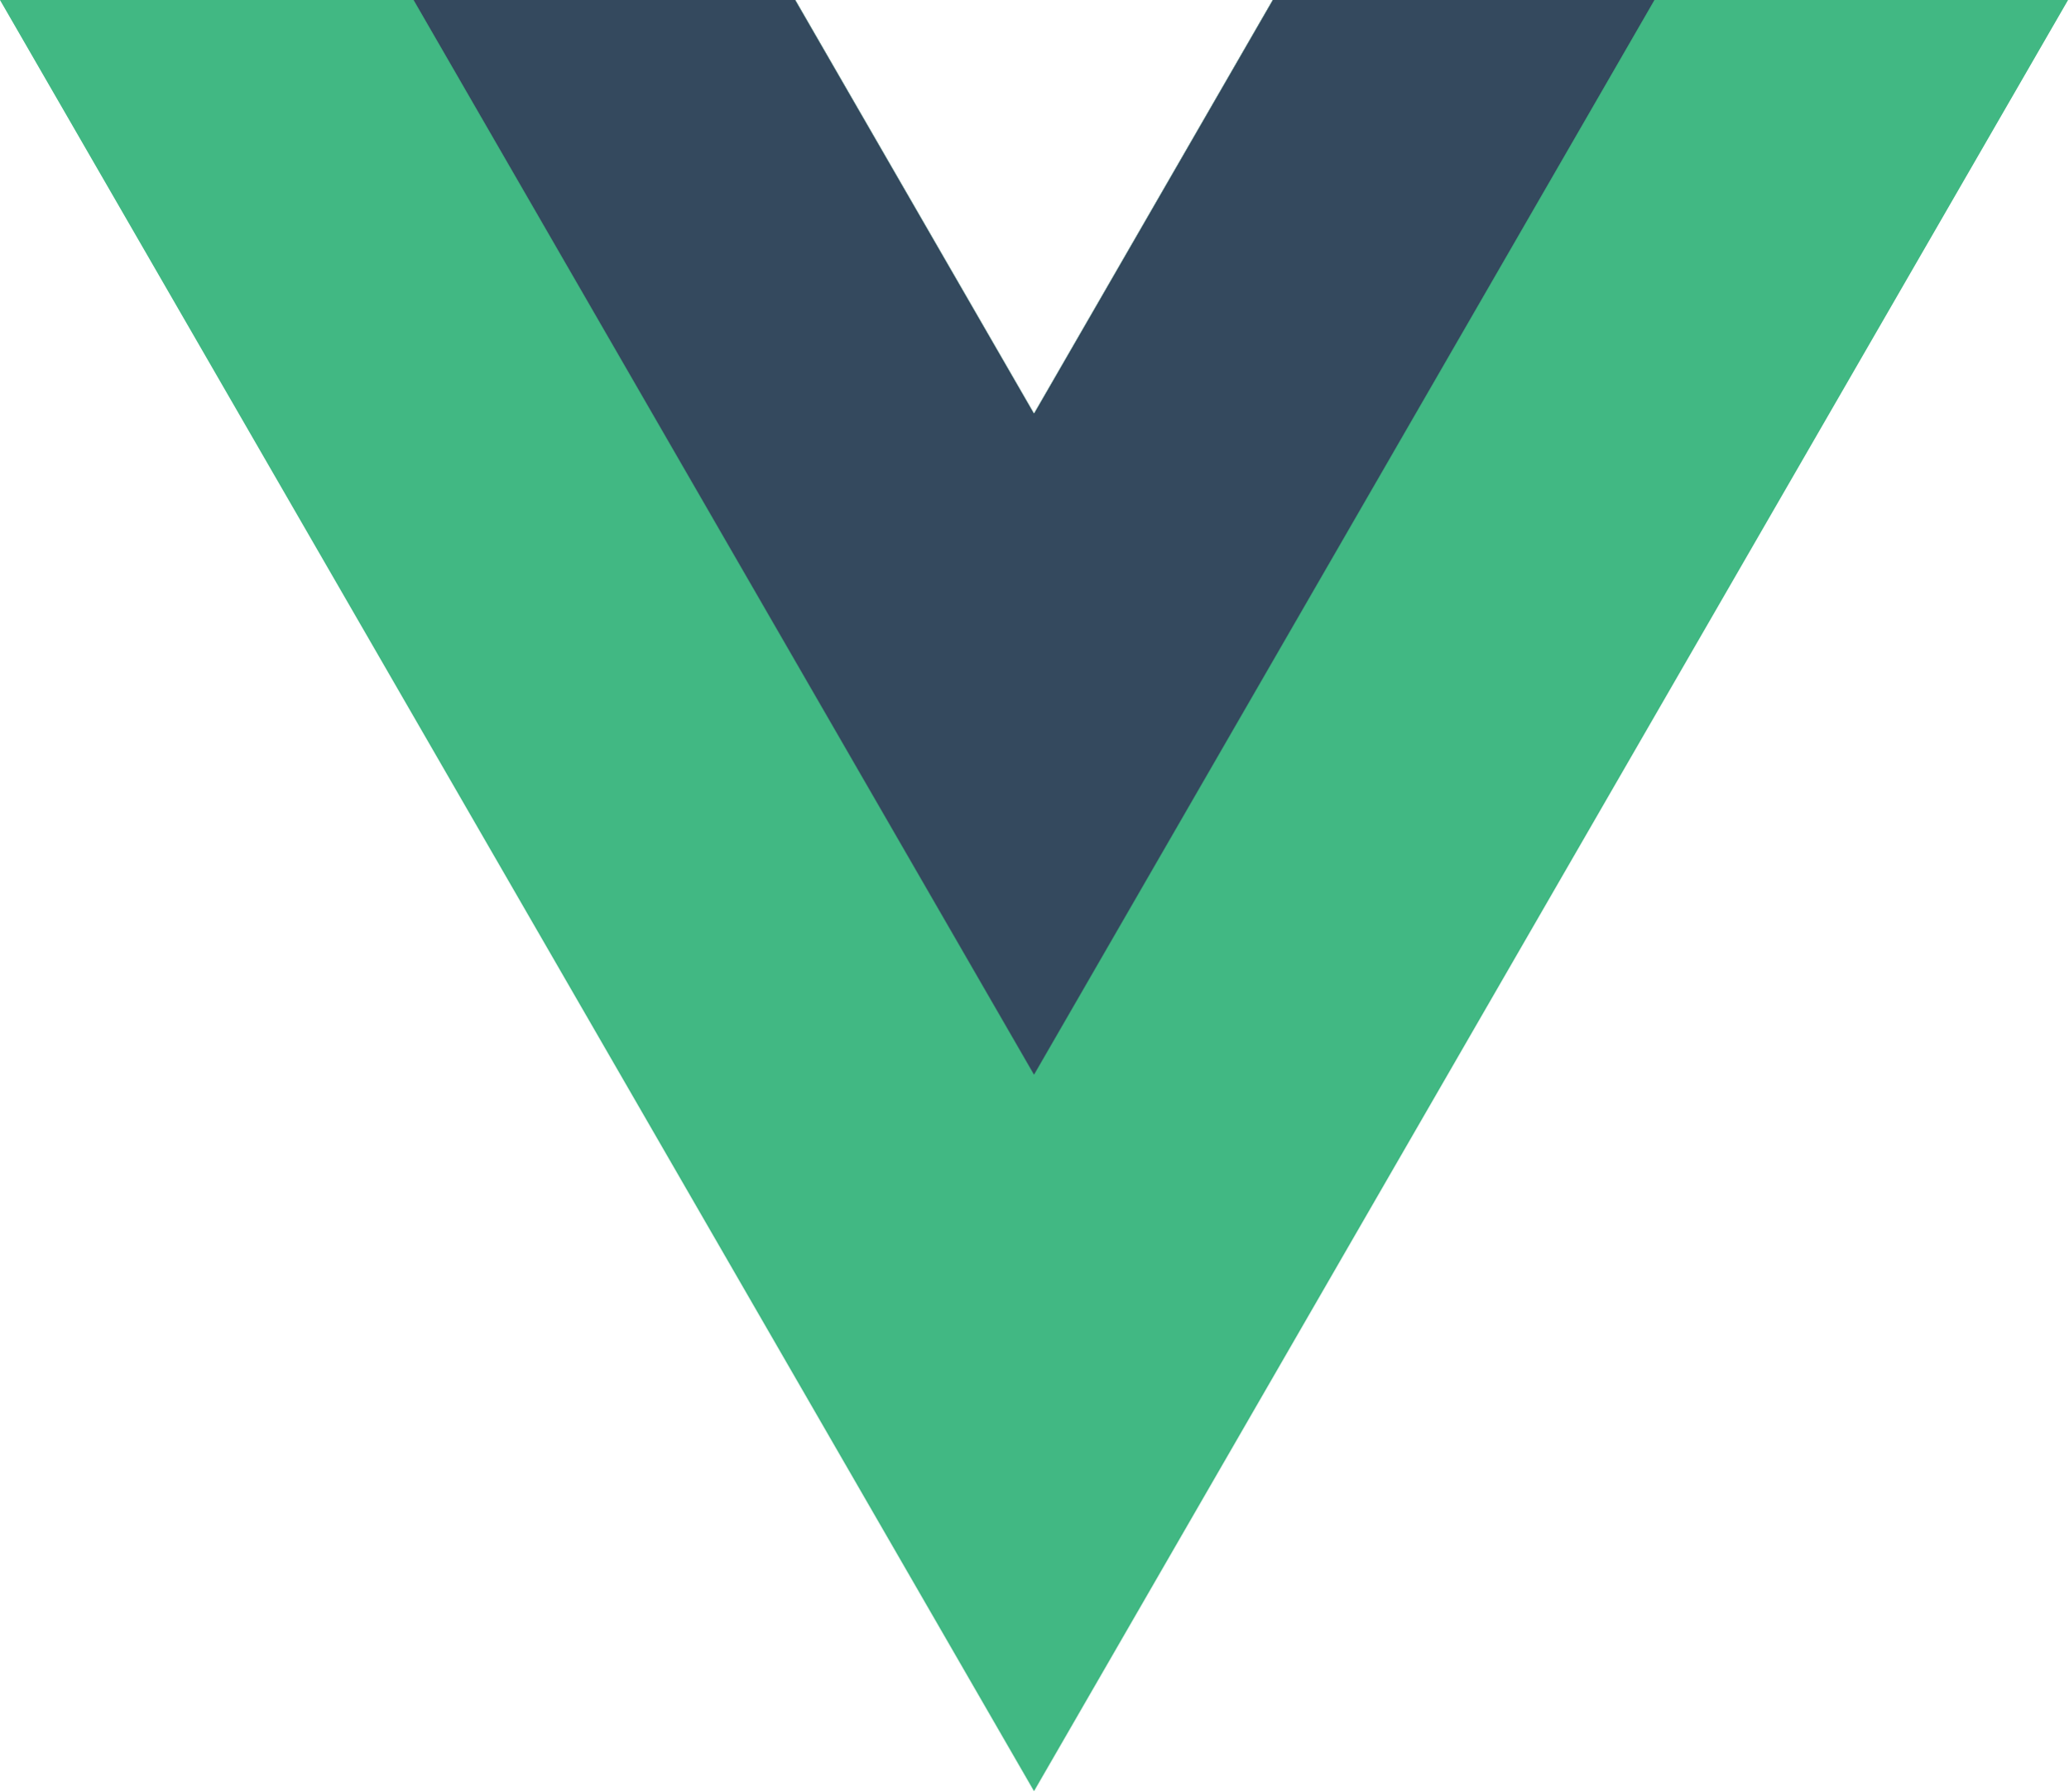
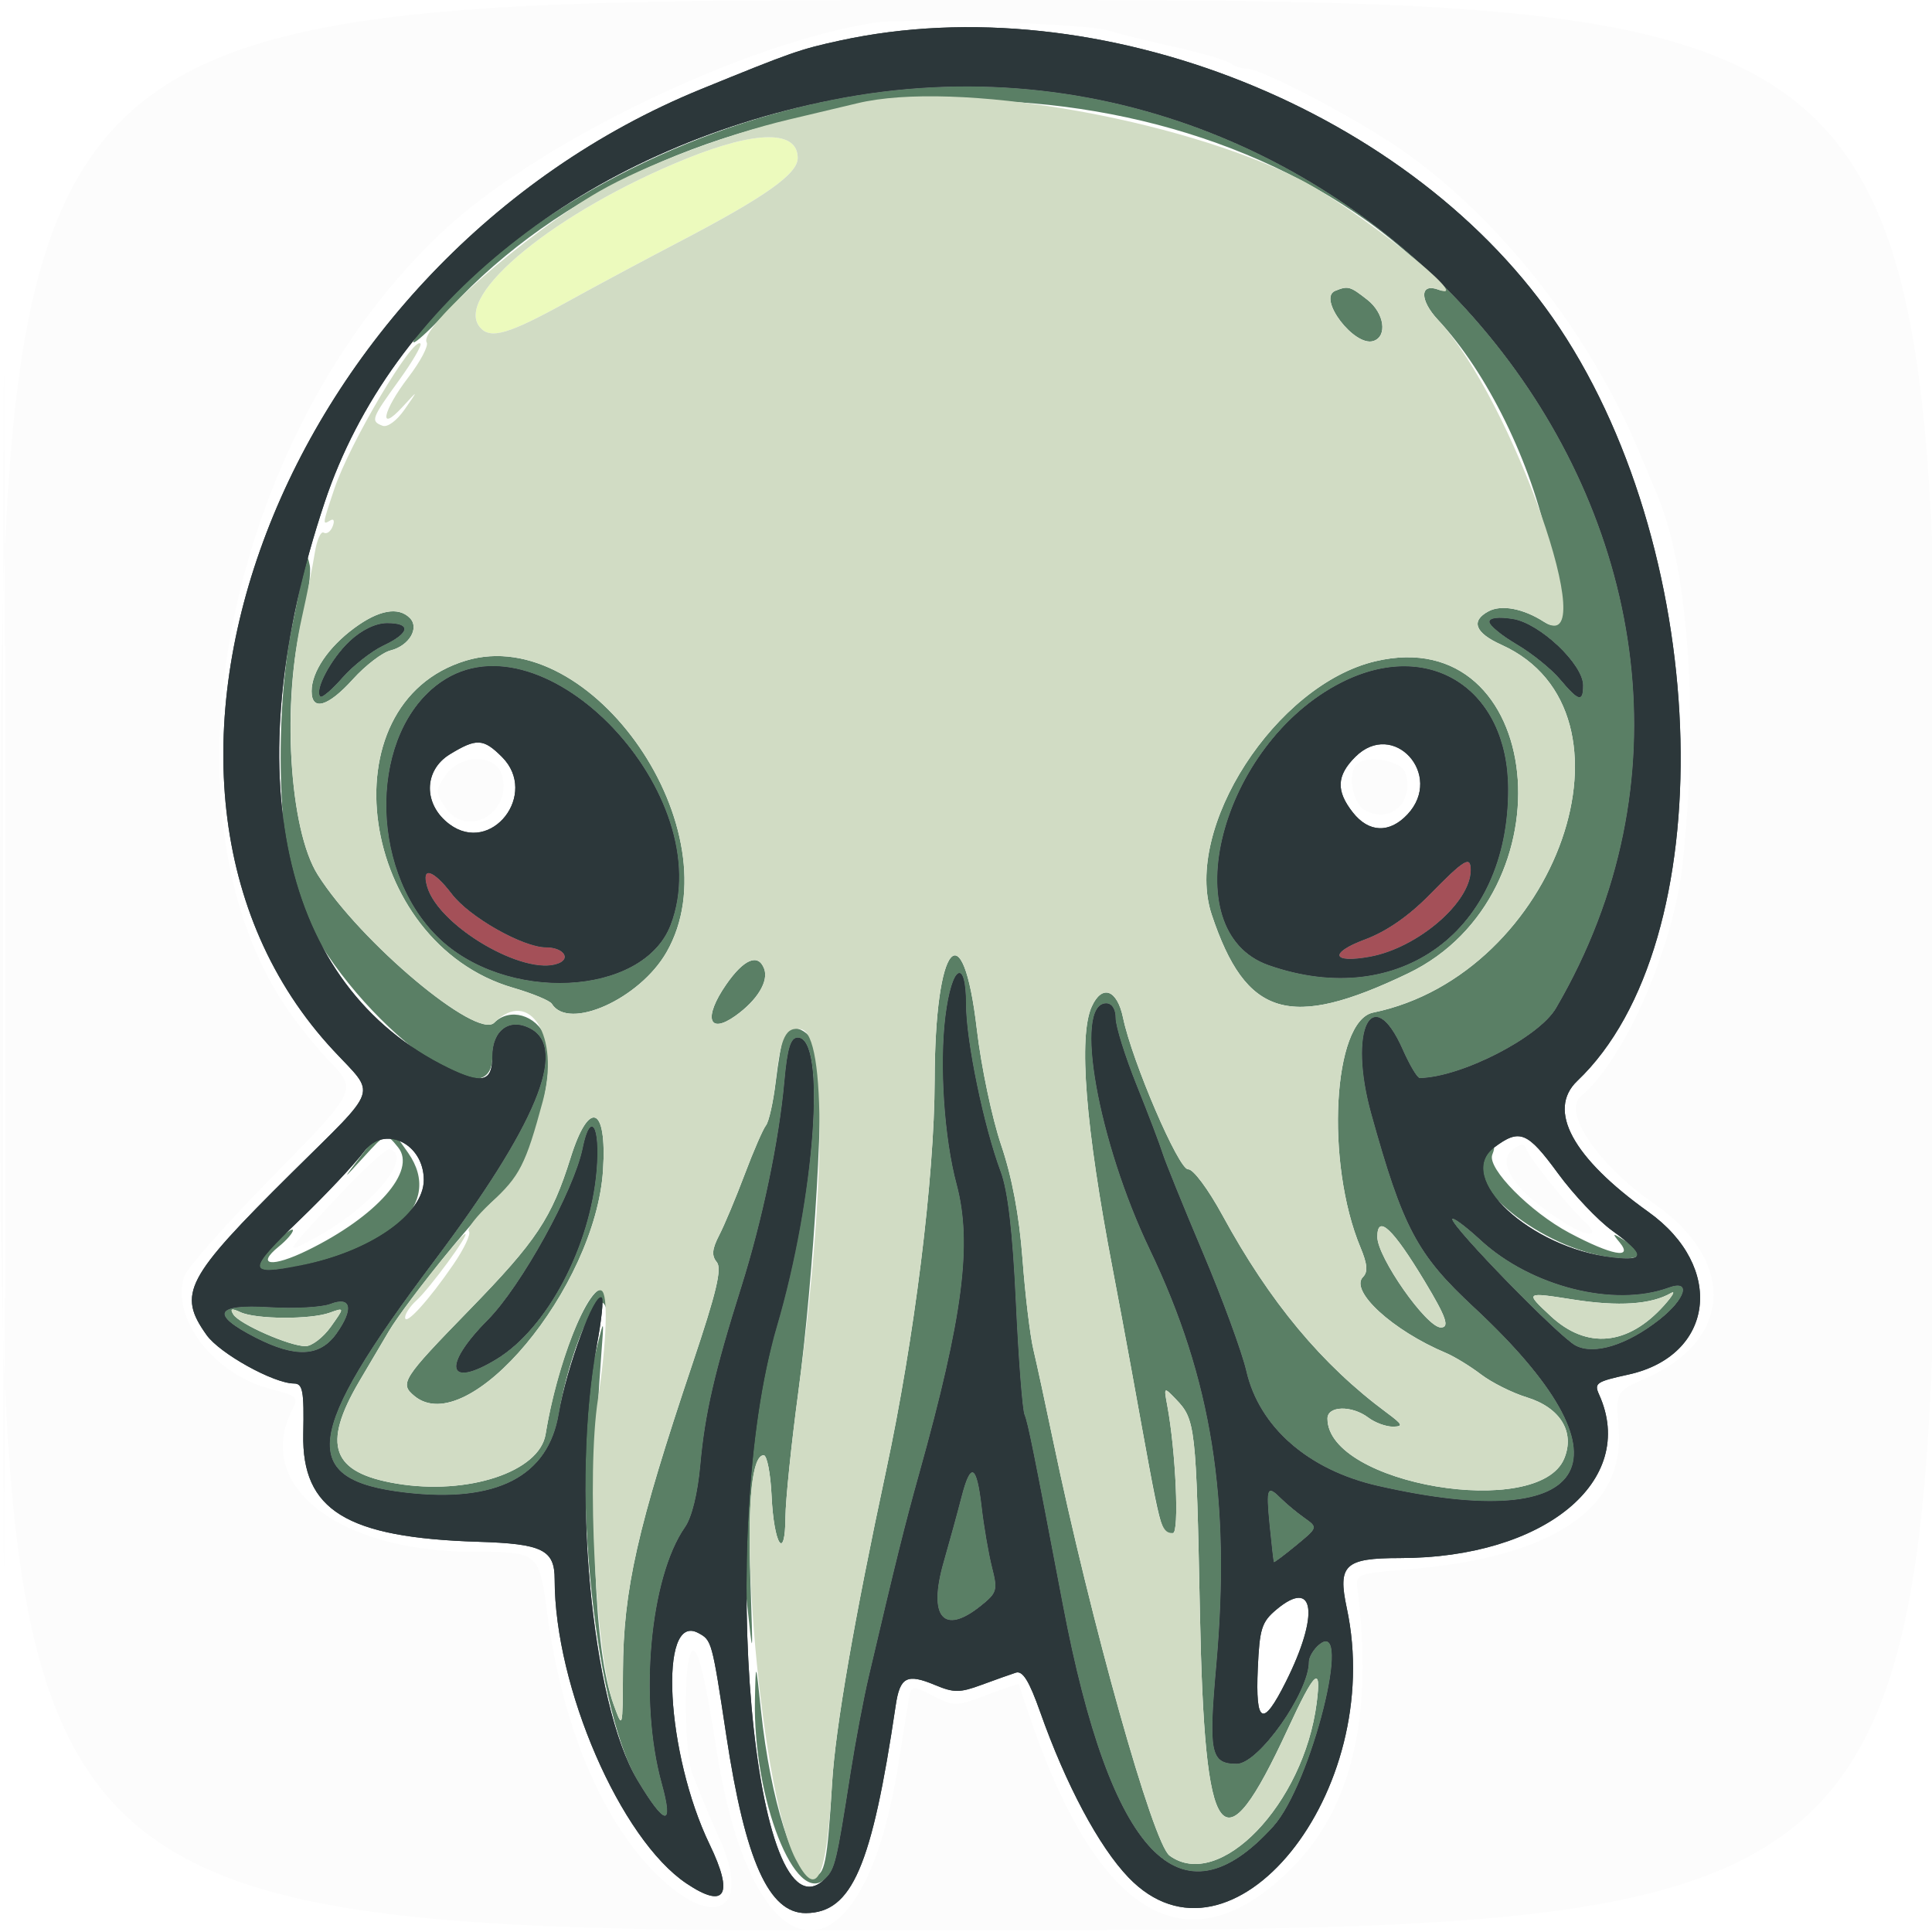
- <svg xmlns="http://www.w3.org/2000/svg" viewBox="0 0 261.76 226.69">
-   <path d="M161.096.001l-30.225 52.351L100.647.001H-.005l130.877 226.688L261.749.001z" fill="#41b883" />
-   <path d="M161.096.001l-30.225 52.351L100.647.001H52.346l78.526 136.01L209.398.001z" fill="#34495e" />
+ <svg xmlns="http://www.w3.org/2000/svg" width="310" height="310" viewBox="0 0 310 310" version="1.1">
+   <path d="M 110.224 25.420 C 89.342 33.839, 72.738 47.365, 76.993 52.491 C 78.664 54.505, 81.568 53.657, 91.146 48.359 C 95.477 45.964, 103.404 41.716, 108.760 38.921 C 122.759 31.615, 127.996 27.923, 127.998 25.357 C 128.002 20.885, 121.416 20.908, 110.224 25.420" stroke="none" fill="#ecfabd" fill-rule="evenodd" />
+   <path d="M 133.500 16.018 C 107.949 21.123, 83.262 34.609, 69.005 51.250 C 64.058 57.025, 66.466 55.690, 72.188 49.485 C 107.369 11.341, 176.469 4.809, 219.500 35.561 C 225.910 40.141, 233.591 47.539, 230.851 46.493 C 227.796 45.327, 227.733 48.128, 230.743 51.336 C 238.589 59.701, 245.734 74.265, 248.455 87.436 C 250.779 98.689, 250.612 101.624, 247.750 99.779 C 244.430 97.639, 240.920 96.972, 238.838 98.087 C 235.936 99.640, 236.673 101.549, 240.913 103.461 C 264.641 114.161, 249.904 156.391, 220.319 162.475 C 213.855 163.804, 212.632 186.610, 218.298 200.171 C 219.400 202.808, 219.511 204.089, 218.708 204.892 C 216.492 207.108, 223.437 213.480, 231.996 217.086 C 233.368 217.664, 235.900 219.212, 237.622 220.525 C 239.344 221.838, 242.651 223.495, 244.971 224.206 C 250.354 225.857, 252.750 229.774, 250.984 234.038 C 246.887 243.929, 213 238.201, 213 227.618 C 213 225.557, 216.915 225.468, 219.559 227.468 C 220.626 228.276, 222.400 228.926, 223.500 228.913 C 225.215 228.892, 225.077 228.576, 222.534 226.694 C 212.097 218.973, 203.750 208.944, 196.152 195 C 193.861 190.795, 191.443 187.553, 190.649 187.620 C 189.148 187.746, 181.659 170.322, 180.204 163.320 C 179.256 158.758, 176.830 157.883, 175.178 161.508 C 173.012 166.263, 174.169 180.830, 178.513 203.500 C 179.356 207.900, 180.699 215.100, 181.497 219.500 C 186.536 247.273, 186.214 246, 188.197 246 C 189.246 246, 188.670 232.904, 187.296 225.521 C 186.737 222.515, 186.744 222.510, 188.668 224.500 C 191.816 227.757, 191.937 228.825, 192.533 258.781 C 193.286 296.597, 196.059 300.283, 206.609 277.488 C 210.983 268.037, 212.058 267.059, 211.267 273.250 C 209.192 289.490, 195.629 303.567, 187.666 297.745 C 185 295.796, 175.068 260.386, 168.944 231 C 167.740 225.225, 166.328 218.700, 165.804 216.500 C 165.281 214.300, 164.499 207.775, 164.067 202 C 163.545 195.032, 162.392 188.882, 160.639 183.717 C 159.187 179.436, 157.436 171.117, 156.749 165.229 C 154.484 145.815, 150.021 151.194, 149.970 173.399 C 149.934 188.963, 146.712 214.836, 142.172 236 C 137.053 259.870, 134.049 277.238, 133.523 286 C 132.744 299, 132.342 301, 130.507 301 C 127.462 301, 123.621 288.872, 122.105 274.473 C 121.266 266.500, 121.266 266.500, 121.133 272.685 C 120.790 288.624, 127.688 306.169, 132.432 301.425 C 134.002 299.855, 134.241 298.857, 136.485 284.500 C 137.259 279.550, 138.578 272.575, 139.416 269 C 143.729 250.600, 145.184 244.741, 147.487 236.500 C 154.540 211.267, 156.057 199.532, 153.501 190 C 151.516 182.596, 150.736 170.906, 151.705 163.082 C 152.725 154.849, 155 153.561, 155 161.217 C 155 167.026, 157.839 180.732, 160.549 188 C 161.703 191.097, 162.465 197.645, 162.992 209 C 163.414 218.075, 164.038 226.175, 164.379 227 C 164.935 228.345, 165.813 232.699, 170.530 257.500 C 178.192 297.792, 189.395 309.588, 204.316 293.072 C 210.414 286.322, 217.210 259.261, 211.647 263.878 C 210.741 264.630, 210 265.880, 210 266.656 C 210 271.565, 201.918 283, 198.448 283 C 194.274 283, 193.917 281.284, 195.168 267.218 C 197.536 240.593, 194.452 221.281, 184.512 200.500 C 176.171 183.062, 172.255 161, 177.500 161 C 178.412 161, 179 161.930, 179 163.374 C 179 164.680, 180.514 169.518, 182.365 174.124 C 184.215 178.731, 186.079 183.625, 186.507 185 C 186.934 186.375, 189.853 193.575, 192.993 201 C 196.133 208.425, 199.271 216.975, 199.967 220 C 202.037 229.004, 209.913 235.884, 221.059 238.423 C 256.199 246.428, 262.798 234.160, 236.495 209.728 C 227.387 201.267, 225.135 197.023, 220.043 178.719 C 216.304 165.280, 220.174 157.358, 225.071 168.427 C 226.183 170.942, 227.410 172.995, 227.797 172.988 C 234.460 172.876, 246.935 166.485, 249.687 161.774 C 292.145 89.092, 220.103 -1.285, 133.500 16.018 M 214.250 46.662 C 211.328 47.841, 217.322 55.718, 220.376 54.713 C 222.664 53.961, 222.125 50.243, 219.420 48.115 C 216.623 45.916, 216.315 45.829, 214.250 46.662 M 49.136 89.343 C 49.061 89.807, 48.053 94.757, 46.896 100.343 C 43.987 114.390, 44.562 136.714, 48.049 145.033 C 55.319 162.381, 79 181.128, 79 169.535 C 79 165.295, 81.774 163.274, 85.129 165.069 C 91.107 168.269, 85.971 180.608, 69.589 202.401 C 48.652 230.253, 47.764 237.500, 65.043 239.505 C 79.705 241.207, 87.967 236.953, 89.667 226.829 C 91.319 216.991, 95.790 206.549, 97.087 209.500 C 97.904 211.360, 97.949 211.340, 97.733 209.210 C 96.902 201.042, 89.946 215.327, 87.542 230.137 C 86.564 236.165, 75.064 239.966, 63.612 238.047 C 53.211 236.303, 51.612 231.909, 57.647 221.651 C 59.216 218.984, 61.339 215.384, 62.366 213.651 C 65.305 208.686, 78.024 193.057, 79.975 192.013 C 84.479 189.603, 89.750 171.731, 87.527 166.410 C 86.030 162.827, 81.771 161.629, 79.303 164.097 C 76.532 166.868, 57.820 151.182, 50.984 140.357 C 46.374 133.057, 45.161 112.341, 48.566 99.050 C 49.427 95.689, 49.938 91.941, 49.702 90.720 C 49.466 89.499, 49.211 88.879, 49.136 89.343 M 56.828 100.787 C 52.669 103.860, 50 107.814, 50 110.904 C 50 114.168, 52.640 113.405, 56.631 108.987 C 58.625 106.780, 61.336 104.703, 62.655 104.372 C 65.655 103.619, 67.355 100.755, 65.753 99.153 C 63.902 97.302, 60.769 97.875, 56.828 100.787 M 239 99.774 C 239 100.344, 240.978 101.969, 243.395 103.385 C 245.812 104.802, 248.933 107.320, 250.330 108.980 C 253.321 112.535, 254 112.716, 254 109.961 C 254 106.585, 247.049 100.019, 242.750 99.335 C 240.446 98.968, 239 99.138, 239 99.774 M 56.126 102.883 C 53.163 105.651, 50.438 110.771, 51.410 111.744 C 51.667 112, 53.257 110.638, 54.944 108.716 C 56.632 106.794, 59.584 104.476, 61.506 103.564 C 65.754 101.549, 66.014 100, 62.106 100 C 60.296 100, 58.055 101.081, 56.126 102.883 M 74.791 105.991 C 51.995 112.843, 57.522 151.282, 82.342 158.497 C 85.433 159.396, 88.223 160.552, 88.541 161.066 C 91.233 165.422, 102.645 160.292, 106.947 152.791 C 118.028 133.468, 94.980 99.922, 74.791 105.991 M 220.718 106.094 C 204.713 109.852, 189.806 132.897, 194.421 146.745 C 199.906 163.208, 206.923 165.311, 225.924 156.190 C 252.416 143.471, 247.869 99.719, 220.718 106.094 M 70.753 109.460 C 59.353 117.394, 59.008 139.074, 70.104 150.191 C 80.914 161.020, 103.180 159.952, 107.594 148.393 C 115.507 127.673, 87.346 97.913, 70.753 109.460 M 215.261 109.515 C 195.794 119.372, 188.059 149.437, 203.596 154.864 C 224.563 162.188, 242.060 149.289, 241.978 126.568 C 241.920 110.472, 229.292 102.412, 215.261 109.515 M 116.519 157.973 C 112.842 163.279, 113.667 166.085, 117.998 163.001 C 121.512 160.499, 123.379 157.430, 122.608 155.422 C 121.650 152.923, 119.351 153.886, 116.519 157.973 M 125.719 166.290 C 125.424 167.058, 124.861 170.345, 124.468 173.593 C 124.075 176.842, 123.368 179.985, 122.896 180.579 C 122.425 181.172, 120.889 184.714, 119.483 188.450 C 118.076 192.186, 116.239 196.571, 115.400 198.193 C 114.250 200.416, 114.153 201.479, 115.005 202.506 C 115.870 203.549, 114.969 207.337, 111.158 218.684 C 102.232 245.256, 100.018 255.041, 99.956 268.197 C 99.912 277.500, 99.912 277.500, 98.458 273.500 C 95.272 264.740, 94.510 243.288, 96.470 217.500 C 96.926 211.500, 96.926 211.500, 95.814 216 C 91.391 233.888, 95.070 273.617, 102.262 285.641 C 106.703 293.066, 108.163 293.264, 106.197 286.175 C 102.499 272.834, 104.285 253.129, 109.925 245.058 C 111.028 243.479, 111.968 239.646, 112.382 235.043 C 113.119 226.849, 114.668 220.127, 118.962 206.500 C 122.361 195.715, 125.011 183.054, 125.870 173.500 C 126.345 168.224, 126.869 166.500, 128 166.500 C 132.664 166.500, 130.755 192.110, 124.513 213.266 C 119.954 228.719, 118.369 243.197, 119.780 256.500 C 120.841 266.500, 120.841 266.500, 120.407 253.500 C 119.975 240.531, 120.725 233.500, 122.541 233.500 C 123.068 233.500, 123.636 236.425, 123.803 240 C 124.170 247.874, 125.986 250.688, 126.030 243.450 C 126.047 240.728, 126.968 231.750, 128.077 223.500 C 130.594 204.784, 132.415 173.388, 131.247 168.858 C 130.331 165.305, 126.738 163.636, 125.719 166.290 M 91.563 185.750 C 88.521 195.458, 86.096 199.107, 75.357 210.140 C 64.530 221.263, 64.069 221.982, 66.487 223.989 C 75.115 231.150, 95.550 206.689, 96.761 187.750 C 97.420 177.445, 94.516 176.328, 91.563 185.750 M 58.095 185.250 C 54.855 189.500, 54.855 189.500, 58.404 185.610 C 61.953 181.721, 61.953 181.721, 63.882 184.103 C 66.914 187.846, 60.453 195.185, 49.338 200.623 C 43.617 203.422, 40.974 203.065, 44.750 200.004 C 45.987 199, 47 197.830, 47 197.403 C 47 196.975, 45.650 197.919, 44 199.500 C 39.860 203.466, 40.198 204.347, 45.550 203.545 C 62.841 200.952, 71.187 193.206, 65.512 185.017 C 62.071 180.052, 62.057 180.053, 58.095 185.250 M 93.500 184.250 C 92.118 191.060, 83.650 206.386, 78.268 211.815 C 70.930 219.219, 71.761 222.882, 79.683 218.052 C 87.768 213.122, 94.694 200.040, 95.724 187.751 C 96.322 180.614, 94.742 178.126, 93.500 184.250 M 238.200 185.200 C 233.860 189.540, 247.429 200.485, 258.750 201.776 C 263.429 202.309, 264.221 201.242, 260.750 199.080 C 258.691 197.797, 258.616 197.819, 259.872 199.339 C 262.155 202.101, 258.581 201.427, 251.814 197.820 C 245.519 194.465, 238.608 187.465, 239.442 185.289 C 240.059 183.684, 239.739 183.661, 238.200 185.200 M 233.004 195.623 C 233.009 196.946, 250.161 214.528, 252.799 215.915 C 255.780 217.481, 261.040 215.863, 266.250 211.775 C 270.519 208.424, 271.441 205.240, 267.750 206.589 C 258.981 209.796, 245.680 206.433, 237.574 198.962 C 235.058 196.643, 233.002 195.140, 233.004 195.623 M 221 198.470 C 221 201.739, 228.895 213, 231.187 213 C 232.640 213, 232.060 211.342, 228.596 205.589 C 223.471 197.078, 221 194.762, 221 198.470 M 248.796 211.151 C 254.584 216.550, 261.203 215.937, 267 209.468 C 268.375 207.933, 268.884 207.034, 268.132 207.471 C 264.950 209.316, 259.732 209.665, 252.443 208.521 C 244.670 207.302, 244.670 207.302, 248.796 211.151 M 53 209.213 C 51.625 209.744, 47.217 209.980, 43.205 209.737 C 34.461 209.207, 33.696 210.909, 41 214.643 C 47.430 217.930, 51.340 217.735, 54.004 213.994 C 56.828 210.028, 56.382 207.905, 53 209.213 M 37.446 210.913 C 38.394 212.447, 46.474 216, 49.015 216 C 50.032 216, 51.862 214.598, 53.082 212.885 C 55.300 209.770, 55.300 209.770, 52.900 210.635 C 49.803 211.751, 41.055 211.700, 38.586 210.551 C 37.156 209.885, 36.868 209.977, 37.446 210.913 M 154.249 240.250 C 153.650 242.588, 152.364 247.276, 151.390 250.668 C 148.858 259.490, 151.387 262.481, 157.347 257.712 C 160.014 255.578, 160.130 255.183, 159.186 251.467 C 158.632 249.285, 157.881 244.912, 157.517 241.750 C 156.731 234.915, 155.732 234.456, 154.249 240.250 M 203.710 244.750 C 204.021 247.912, 204.329 250.578, 204.394 250.673 C 204.460 250.768, 206.085 249.551, 208.006 247.967 C 211.500 245.088, 211.500 245.088, 209.299 243.522 C 208.089 242.660, 206.433 241.290, 205.621 240.478 C 203.307 238.165, 203.107 238.614, 203.710 244.750" stroke="none" fill="#5a7f65" fill-rule="evenodd" />
+   <path d="M 0 155.003 C 0 310.006, 0 310.006, 155.250 309.753 C 310.500 309.500, 310.500 309.500, 310.753 154.750 C 311.006 0, 311.006 0, 155.503 0 C 0 0, 0 0, 0 155.003 M 0.488 155.500 C 0.487 240.750, 0.606 275.773, 0.750 233.329 C 0.894 190.884, 0.894 121.134, 0.750 78.329 C 0.606 35.523, 0.488 70.250, 0.488 155.500 M 140.500 3.613 C 119.654 6.804, 86.769 22.590, 71.455 36.758 C 37.374 68.285, 24.628 127.323, 44.847 160 C 46.719 163.025, 50.298 167.620, 52.799 170.211 C 57.348 174.922, 57.348 174.922, 43.808 188.711 C 36.360 196.295, 29.939 203.552, 29.539 204.837 C 27.426 211.614, 34.386 220.601, 43.533 222.904 C 47.545 223.914, 47.934 224.254, 47.024 225.955 C 40.470 238.201, 54.090 249, 76.088 249 C 86.422 249, 86.499 249.066, 87.826 259 C 90.396 278.233, 97.444 294.089, 107.096 302.350 C 115.507 309.550, 120.183 305.597, 115.532 295.219 C 114.615 293.173, 113.501 290.600, 113.057 289.500 C 112.613 288.400, 111.743 286.241, 111.125 284.703 C 109.809 281.431, 109.638 267.120, 110.890 265.144 C 111.832 263.658, 112.968 268.030, 115.011 281 C 120.863 318.154, 138.265 319.651, 144.078 283.500 C 144.697 279.650, 145.424 275.107, 145.693 273.404 C 146.183 270.309, 146.183 270.309, 149.708 272.106 C 153.119 273.845, 153.397 273.841, 158.307 271.975 C 161.098 270.915, 163.423 270.149, 163.474 270.274 C 163.526 270.398, 164.167 272.300, 164.899 274.500 C 175.886 307.512, 190.452 316.331, 207.030 300.007 C 216.875 290.312, 220.411 275.558, 217.816 255 C 217.506 252.550, 217.671 252.486, 226 251.803 C 248.987 249.917, 260.711 242.123, 259.725 229.382 C 259.252 223.265, 259.252 223.265, 264.112 221.143 C 278.018 215.071, 278.602 202.248, 265.389 193.124 C 256.456 186.956, 250.626 178.373, 253.672 175.872 C 260.628 170.161, 268.553 152.024, 270.001 138.500 C 272.543 114.769, 270.932 91.291, 265.954 79.500 C 265.489 78.400, 264.166 75.250, 263.013 72.500 C 255.045 53.500, 241.046 35.556, 225.583 24.522 C 218.459 19.438, 202.502 11, 200.013 11 C 199.126 11, 197.972 10.625, 197.450 10.167 C 196.927 9.709, 192.900 8.526, 188.500 7.538 C 184.100 6.549, 179.150 5.325, 177.500 4.818 C 174.229 3.811, 145.349 2.871, 140.500 3.613 M 71.408 124.500 C 69.891 126.816, 69.891 127.184, 71.408 129.500 C 74.756 134.609, 82.121 130.604, 80.591 124.507 C 79.688 120.910, 73.764 120.905, 71.408 124.500 M 217.667 122.667 C 216.160 124.173, 217.052 128.958, 219.038 130.020 C 223.164 132.229, 226.983 128.671, 225.500 124 C 224.870 122.016, 219.271 121.062, 217.667 122.667 M 242.750 184.430 C 239.850 186.569, 243.317 191.439, 251.215 196.322 C 254.889 198.593, 256.863 198.453, 254.337 196.099 C 251.574 193.526, 245.359 185.780, 244.884 184.320 C 244.596 183.436, 244.061 183.464, 242.750 184.430 M 53.500 192.747 C 45.500 201.363, 45.500 201.363, 50.668 198.567 C 59.579 193.746, 66.493 185.467, 62.500 184.398 C 61.950 184.251, 57.900 188.008, 53.500 192.747" stroke="none" fill="#fcfcfc" fill-rule="evenodd" />
+   <path d="" stroke="none" fill="#dee4e2" fill-rule="evenodd" />
+   <path d="M 229.374 143.545 C 225.983 147, 222.464 149.433, 218.977 150.734 C 213.162 152.903, 213.685 154.645, 219.815 153.525 C 227.491 152.122, 236 144.817, 236 139.632 C 236 137.212, 235.022 137.790, 229.374 143.545 M 68.510 142.250 C 70.331 148.606, 84.126 156.700, 89.575 154.610 C 91.710 153.790, 90.381 152, 87.637 152 C 83.934 152, 75.343 147.139, 72.531 143.451 C 69.519 139.502, 67.554 138.916, 68.510 142.250" stroke="none" fill="#a45058" fill-rule="evenodd" />
+   <path d="M 134.720 6.521 C 128.349 7.911, 127.016 8.378, 112.500 14.302 C 45.325 41.717, 13.329 125.381, 53.509 168.554 C 60.405 175.965, 61.056 174.067, 46.750 188.241 C 29.732 205.101, 28.431 207.584, 33.151 214.211 C 35.263 217.178, 43.896 221.971, 47.162 221.990 C 48.588 221.999, 48.802 223.153, 48.662 230.101 C 48.417 242.327, 55.572 246.733, 76.730 247.387 C 87.052 247.705, 89 248.666, 89 253.439 C 89 270.743, 99.561 295.101, 110.147 302.210 C 116.387 306.401, 117.781 304.063, 113.871 295.968 C 106.855 281.447, 105.620 258.586, 112.038 262.020 C 114.213 263.184, 114.239 263.278, 116.544 278.500 C 119.585 298.574, 123.380 307.028, 129.323 306.968 C 136.707 306.894, 139.886 299.541, 143.718 273.664 C 144.400 269.059, 145.514 268.481, 150.053 270.377 C 153.063 271.633, 154.008 271.629, 157.500 270.342 C 159.700 269.532, 162.175 268.651, 163 268.386 C 164.100 268.032, 165.140 269.715, 166.903 274.702 C 171.031 286.381, 176.322 296.294, 181.066 301.240 C 197.500 318.371, 222.438 287.585, 216.093 258 C 214.613 251.095, 215.779 250, 224.610 250 C 247.755 250, 262.846 237.613, 256.580 223.758 C 255.756 221.935, 256.115 221.690, 261.275 220.558 C 275.099 217.525, 276.849 203.275, 264.481 194.449 C 252.327 185.776, 248.172 178.114, 253.086 173.437 C 276.349 151.294, 274.903 89.714, 250.249 52.620 C 227.038 17.699, 176.295 -2.550, 134.720 6.521 M 133.500 16.018 C 93.739 23.962, 62.814 48.482, 52.107 80.554 C 37.571 124.093, 45.011 158.210, 71.904 171.338 C 77.351 173.998, 79 173.579, 79 169.535 C 79 165.295, 81.774 163.274, 85.129 165.069 C 91.107 168.269, 85.971 180.608, 69.589 202.401 C 48.652 230.253, 47.764 237.500, 65.043 239.505 C 79.705 241.207, 87.967 236.953, 89.667 226.829 C 90.912 219.417, 95.466 207.133, 96.563 208.229 C 96.858 208.524, 96.514 211.856, 95.800 215.633 C 91.591 237.868, 94.859 273.264, 102.262 285.641 C 106.703 293.066, 108.163 293.264, 106.197 286.175 C 102.499 272.834, 104.285 253.129, 109.925 245.058 C 111.028 243.479, 111.968 239.646, 112.382 235.043 C 113.119 226.849, 114.668 220.127, 118.962 206.500 C 122.361 195.715, 125.011 183.054, 125.870 173.500 C 126.345 168.224, 126.869 166.500, 128 166.500 C 132.633 166.500, 130.765 192.053, 124.601 213 C 114.966 245.740, 120.917 312.940, 132.432 301.425 C 134.002 299.855, 134.241 298.857, 136.485 284.500 C 137.259 279.550, 138.578 272.575, 139.416 269 C 143.729 250.600, 145.184 244.741, 147.487 236.500 C 154.540 211.267, 156.057 199.532, 153.501 190 C 151.516 182.596, 150.736 170.906, 151.705 163.082 C 152.725 154.849, 155 153.561, 155 161.217 C 155 167.026, 157.839 180.732, 160.549 188 C 161.703 191.097, 162.465 197.645, 162.992 209 C 163.414 218.075, 164.038 226.175, 164.379 227 C 164.935 228.345, 165.813 232.699, 170.530 257.500 C 178.192 297.792, 189.395 309.588, 204.316 293.072 C 210.414 286.322, 217.210 259.261, 211.647 263.878 C 210.741 264.630, 210 265.880, 210 266.656 C 210 271.565, 201.918 283, 198.448 283 C 194.274 283, 193.917 281.284, 195.168 267.218 C 197.536 240.593, 194.452 221.281, 184.512 200.500 C 176.171 183.062, 172.255 161, 177.500 161 C 178.412 161, 179 161.930, 179 163.374 C 179 164.680, 180.514 169.518, 182.365 174.124 C 184.215 178.731, 186.079 183.625, 186.507 185 C 186.934 186.375, 189.853 193.575, 192.993 201 C 196.133 208.425, 199.271 216.975, 199.967 220 C 202.037 229.004, 209.913 235.884, 221.059 238.423 C 256.199 246.428, 262.798 234.160, 236.495 209.728 C 227.387 201.267, 225.135 197.023, 220.043 178.719 C 216.304 165.280, 220.174 157.358, 225.071 168.427 C 226.183 170.942, 227.410 172.995, 227.797 172.988 C 234.460 172.876, 246.935 166.485, 249.687 161.774 C 292.145 89.092, 220.103 -1.285, 133.500 16.018 M 239 99.774 C 239 100.344, 240.978 101.969, 243.395 103.385 C 245.812 104.802, 248.933 107.320, 250.330 108.980 C 253.321 112.535, 254 112.716, 254 109.961 C 254 106.585, 247.049 100.019, 242.750 99.335 C 240.446 98.968, 239 99.138, 239 99.774 M 56.126 102.883 C 53.163 105.651, 50.438 110.771, 51.410 111.744 C 51.667 112, 53.257 110.638, 54.944 108.716 C 56.632 106.794, 59.584 104.476, 61.506 103.564 C 65.754 101.549, 66.014 100, 62.106 100 C 60.296 100, 58.055 101.081, 56.126 102.883 M 70.753 109.460 C 59.353 117.394, 59.008 139.074, 70.104 150.191 C 80.914 161.020, 103.180 159.952, 107.594 148.393 C 115.507 127.673, 87.346 97.913, 70.753 109.460 M 215.261 109.515 C 195.794 119.372, 188.059 149.437, 203.596 154.864 C 224.563 162.188, 242.060 149.289, 241.978 126.568 C 241.920 110.472, 229.292 102.412, 215.261 109.515 M 72.191 121.025 C 67.931 123.622, 67.901 129.113, 72.130 132.256 C 78.833 137.239, 86.495 127.404, 80.545 121.455 C 77.570 118.479, 76.460 118.422, 72.191 121.025 M 217.455 121.455 C 214.456 124.453, 214.351 126.905, 217.073 130.365 C 219.631 133.617, 222.957 133.739, 225.826 130.686 C 231.763 124.365, 223.574 115.335, 217.455 121.455 M 229.374 143.545 C 225.983 147, 222.464 149.433, 218.977 150.734 C 213.162 152.903, 213.685 154.645, 219.815 153.525 C 227.491 152.122, 236 144.817, 236 139.632 C 236 137.212, 235.022 137.790, 229.374 143.545 M 68.510 142.250 C 70.331 148.606, 84.126 156.700, 89.575 154.610 C 91.710 153.790, 90.381 152, 87.637 152 C 83.934 152, 75.343 147.139, 72.531 143.451 C 69.519 139.502, 67.554 138.916, 68.510 142.250 M 58.427 184.750 C 56.881 186.813, 52.238 191.747, 48.108 195.716 C 39.523 203.965, 39.535 204.739, 48.219 203.053 C 59.311 200.900, 68 194.869, 68 189.324 C 68 183.457, 61.665 180.430, 58.427 184.750 M 93.500 184.250 C 92.118 191.060, 83.650 206.386, 78.268 211.815 C 70.930 219.219, 71.761 222.882, 79.683 218.052 C 87.768 213.122, 94.694 200.040, 95.724 187.751 C 96.322 180.614, 94.742 178.126, 93.500 184.250 M 239.750 184.115 C 233.316 188.916, 245.529 200.268, 258.750 201.776 C 264.052 202.380, 264.037 201.339, 258.689 197.468 C 256.385 195.801, 252.475 191.670, 250 188.288 C 245.072 181.555, 243.849 181.057, 239.750 184.115 M 233.004 195.623 C 233.009 196.946, 250.161 214.528, 252.799 215.915 C 255.780 217.481, 261.040 215.863, 266.250 211.775 C 270.519 208.424, 271.441 205.240, 267.750 206.589 C 258.981 209.796, 245.680 206.433, 237.574 198.962 C 235.058 196.643, 233.002 195.140, 233.004 195.623 M 53 209.213 C 51.625 209.744, 47.217 209.980, 43.205 209.737 C 34.461 209.207, 33.696 210.909, 41 214.643 C 47.430 217.930, 51.340 217.735, 54.004 213.994 C 56.828 210.028, 56.382 207.905, 53 209.213 M 154.249 240.250 C 153.650 242.588, 152.364 247.276, 151.390 250.668 C 148.858 259.490, 151.387 262.481, 157.347 257.712 C 160.014 255.578, 160.130 255.183, 159.186 251.467 C 158.632 249.285, 157.881 244.912, 157.517 241.750 C 156.731 234.915, 155.732 234.456, 154.249 240.250 M 203.710 244.750 C 204.021 247.912, 204.329 250.578, 204.394 250.673 C 204.460 250.768, 206.085 249.551, 208.006 247.967 C 211.500 245.088, 211.500 245.088, 209.299 243.522 C 208.089 242.660, 206.433 241.290, 205.621 240.478 C 203.307 238.165, 203.107 238.614, 203.710 244.750 M 204.818 258.255 C 202.438 260.248, 202.101 261.311, 201.818 267.720 C 201.423 276.688, 202.625 277.250, 206.334 269.834 C 211.733 259.039, 210.958 253.115, 204.818 258.255" stroke="none" fill="#2c373a" fill-rule="evenodd" />
+   <path d="M 134.720 6.521 C 128.349 7.911, 127.016 8.378, 112.500 14.302 C 45.325 41.717, 13.329 125.381, 53.509 168.554 C 60.405 175.965, 61.056 174.067, 46.750 188.241 C 29.732 205.101, 28.431 207.584, 33.151 214.211 C 35.263 217.178, 43.896 221.971, 47.162 221.990 C 48.588 221.999, 48.802 223.153, 48.662 230.101 C 48.417 242.327, 55.572 246.733, 76.730 247.387 C 87.052 247.705, 89 248.666, 89 253.439 C 89 270.743, 99.561 295.101, 110.147 302.210 C 116.387 306.401, 117.781 304.063, 113.871 295.968 C 106.855 281.447, 105.620 258.586, 112.038 262.020 C 114.213 263.184, 114.239 263.278, 116.544 278.500 C 119.585 298.574, 123.380 307.028, 129.323 306.968 C 136.707 306.894, 139.886 299.541, 143.718 273.664 C 144.400 269.059, 145.514 268.481, 150.053 270.377 C 153.063 271.633, 154.008 271.629, 157.500 270.342 C 159.700 269.532, 162.175 268.651, 163 268.386 C 164.100 268.032, 165.140 269.715, 166.903 274.702 C 171.031 286.381, 176.322 296.294, 181.066 301.240 C 197.500 318.371, 222.438 287.585, 216.093 258 C 214.613 251.095, 215.779 250, 224.610 250 C 247.755 250, 262.846 237.613, 256.580 223.758 C 255.756 221.935, 256.115 221.690, 261.275 220.558 C 275.099 217.525, 276.849 203.275, 264.481 194.449 C 252.327 185.776, 248.172 178.114, 253.086 173.437 C 276.349 151.294, 274.903 89.714, 250.249 52.620 C 227.038 17.699, 176.295 -2.550, 134.720 6.521 M 133.500 16.018 C 93.739 23.962, 62.814 48.482, 52.107 80.554 C 37.571 124.093, 45.011 158.210, 71.904 171.338 C 77.351 173.998, 79 173.579, 79 169.535 C 79 165.295, 81.774 163.274, 85.129 165.069 C 91.107 168.269, 85.971 180.608, 69.589 202.401 C 48.652 230.253, 47.764 237.500, 65.043 239.505 C 79.705 241.207, 87.967 236.953, 89.667 226.829 C 90.912 219.417, 95.466 207.133, 96.563 208.229 C 96.858 208.524, 96.514 211.856, 95.800 215.633 C 91.591 237.868, 94.859 273.264, 102.262 285.641 C 106.703 293.066, 108.163 293.264, 106.197 286.175 C 102.499 272.834, 104.285 253.129, 109.925 245.058 C 111.028 243.479, 111.968 239.646, 112.382 235.043 C 113.119 226.849, 114.668 220.127, 118.962 206.500 C 122.361 195.715, 125.011 183.054, 125.870 173.500 C 126.345 168.224, 126.869 166.500, 128 166.500 C 132.633 166.500, 130.765 192.053, 124.601 213 C 114.966 245.740, 120.917 312.940, 132.432 301.425 C 134.002 299.855, 134.241 298.857, 136.485 284.500 C 137.259 279.550, 138.578 272.575, 139.416 269 C 143.729 250.600, 145.184 244.741, 147.487 236.500 C 154.540 211.267, 156.057 199.532, 153.501 190 C 151.516 182.596, 150.736 170.906, 151.705 163.082 C 152.725 154.849, 155 153.561, 155 161.217 C 155 167.026, 157.839 180.732, 160.549 188 C 161.703 191.097, 162.465 197.645, 162.992 209 C 163.414 218.075, 164.038 226.175, 164.379 227 C 164.935 228.345, 165.813 232.699, 170.530 257.500 C 178.192 297.792, 189.395 309.588, 204.316 293.072 C 210.414 286.322, 217.210 259.261, 211.647 263.878 C 210.741 264.630, 210 265.880, 210 266.656 C 210 271.565, 201.918 283, 198.448 283 C 194.274 283, 193.917 281.284, 195.168 267.218 C 197.536 240.593, 194.452 221.281, 184.512 200.500 C 176.171 183.062, 172.255 161, 177.500 161 C 178.412 161, 179 161.930, 179 163.374 C 179 164.680, 180.514 169.518, 182.365 174.124 C 184.215 178.731, 186.079 183.625, 186.507 185 C 186.934 186.375, 189.853 193.575, 192.993 201 C 196.133 208.425, 199.271 216.975, 199.967 220 C 202.037 229.004, 209.913 235.884, 221.059 238.423 C 256.199 246.428, 262.798 234.160, 236.495 209.728 C 227.387 201.267, 225.135 197.023, 220.043 178.719 C 216.304 165.280, 220.174 157.358, 225.071 168.427 C 226.183 170.942, 227.410 172.995, 227.797 172.988 C 234.460 172.876, 246.935 166.485, 249.687 161.774 C 292.145 89.092, 220.103 -1.285, 133.500 16.018 M 239 99.774 C 239 100.344, 240.978 101.969, 243.395 103.385 C 245.812 104.802, 248.933 107.320, 250.330 108.980 C 253.321 112.535, 254 112.716, 254 109.961 C 254 106.585, 247.049 100.019, 242.750 99.335 C 240.446 98.968, 239 99.138, 239 99.774 M 56.126 102.883 C 53.163 105.651, 50.438 110.771, 51.410 111.744 C 51.667 112, 53.257 110.638, 54.944 108.716 C 56.632 106.794, 59.584 104.476, 61.506 103.564 C 65.754 101.549, 66.014 100, 62.106 100 C 60.296 100, 58.055 101.081, 56.126 102.883 M 70.753 109.460 C 59.353 117.394, 59.008 139.074, 70.104 150.191 C 80.914 161.020, 103.180 159.952, 107.594 148.393 C 115.507 127.673, 87.346 97.913, 70.753 109.460 M 215.261 109.515 C 195.794 119.372, 188.059 149.437, 203.596 154.864 C 224.563 162.188, 242.060 149.289, 241.978 126.568 C 241.920 110.472, 229.292 102.412, 215.261 109.515 M 72.191 121.025 C 67.931 123.622, 67.901 129.113, 72.130 132.256 C 78.833 137.239, 86.495 127.404, 80.545 121.455 C 77.570 118.479, 76.460 118.422, 72.191 121.025 M 217.455 121.455 C 214.456 124.453, 214.351 126.905, 217.073 130.365 C 219.631 133.617, 222.957 133.739, 225.826 130.686 C 231.763 124.365, 223.574 115.335, 217.455 121.455 M 229.374 143.545 C 225.983 147, 222.464 149.433, 218.977 150.734 C 213.162 152.903, 213.685 154.645, 219.815 153.525 C 227.491 152.122, 236 144.817, 236 139.632 C 236 137.212, 235.022 137.790, 229.374 143.545 M 68.510 142.250 C 70.331 148.606, 84.126 156.700, 89.575 154.610 C 91.710 153.790, 90.381 152, 87.637 152 C 83.934 152, 75.343 147.139, 72.531 143.451 C 69.519 139.502, 67.554 138.916, 68.510 142.250 M 58.427 184.750 C 56.881 186.813, 52.238 191.747, 48.108 195.716 C 39.523 203.965, 39.535 204.739, 48.219 203.053 C 59.311 200.900, 68 194.869, 68 189.324 C 68 183.457, 61.665 180.430, 58.427 184.750 M 93.500 184.250 C 92.118 191.060, 83.650 206.386, 78.268 211.815 C 70.930 219.219, 71.761 222.882, 79.683 218.052 C 87.768 213.122, 94.694 200.040, 95.724 187.751 C 96.322 180.614, 94.742 178.126, 93.500 184.250 M 239.750 184.115 C 233.316 188.916, 245.529 200.268, 258.750 201.776 C 264.052 202.380, 264.037 201.339, 258.689 197.468 C 256.385 195.801, 252.475 191.670, 250 188.288 C 245.072 181.555, 243.849 181.057, 239.750 184.115 M 233.004 195.623 C 233.009 196.946, 250.161 214.528, 252.799 215.915 C 255.780 217.481, 261.040 215.863, 266.250 211.775 C 270.519 208.424, 271.441 205.240, 267.750 206.589 C 258.981 209.796, 245.680 206.433, 237.574 198.962 C 235.058 196.643, 233.002 195.140, 233.004 195.623 M 53 209.213 C 51.625 209.744, 47.217 209.980, 43.205 209.737 C 34.461 209.207, 33.696 210.909, 41 214.643 C 47.430 217.930, 51.340 217.735, 54.004 213.994 C 56.828 210.028, 56.382 207.905, 53 209.213 M 154.249 240.250 C 153.650 242.588, 152.364 247.276, 151.390 250.668 C 148.858 259.490, 151.387 262.481, 157.347 257.712 C 160.014 255.578, 160.130 255.183, 159.186 251.467 C 158.632 249.285, 157.881 244.912, 157.517 241.750 C 156.731 234.915, 155.732 234.456, 154.249 240.250 M 203.710 244.750 C 204.021 247.912, 204.329 250.578, 204.394 250.673 C 204.460 250.768, 206.085 249.551, 208.006 247.967 C 211.500 245.088, 211.500 245.088, 209.299 243.522 C 208.089 242.660, 206.433 241.290, 205.621 240.478 C 203.307 238.165, 203.107 238.614, 203.710 244.750 M 204.818 258.255 C 202.438 260.248, 202.101 261.311, 201.818 267.720 C 201.423 276.688, 202.625 277.250, 206.334 269.834 C 211.733 259.039, 210.958 253.115, 204.818 258.255" stroke="none" fill="#2c373a" fill-rule="evenodd" />
+   <path d="M 137.500 16.586 C 136.400 16.854, 131.450 18.030, 126.500 19.200 C 116.608 21.537, 103.359 26.561, 96.143 30.711 C 84.507 37.404, 67.065 52.678, 68.467 54.947 C 68.793 55.474, 67.471 57.986, 65.530 60.529 C 61.378 65.967, 60.655 69.578, 64.573 65.306 C 67.146 62.500, 67.146 62.500, 64.945 65.669 C 63.666 67.510, 62.168 68.618, 61.372 68.312 C 59.439 67.571, 59.589 67.157, 64.003 61.054 C 66.169 58.059, 67.725 55.392, 67.460 55.127 C 66.273 53.940, 56.109 71.090, 53.651 78.428 C 51.713 84.211, 51.702 84.302, 52.989 83.507 C 53.555 83.157, 53.724 83.557, 53.384 84.442 C 53.057 85.293, 52.410 85.754, 51.946 85.466 C 51.481 85.179, 50.834 86.644, 50.507 88.722 C 50.181 90.800, 49.257 95.425, 48.454 99 C 45.229 113.364, 46.440 133.163, 50.984 140.357 C 57.820 151.182, 76.532 166.868, 79.303 164.097 C 84.988 158.412, 89.897 166.320, 87.103 176.660 C 84.337 186.891, 83.419 188.694, 78.789 192.968 C 76.458 195.121, 74.858 197.192, 75.235 197.569 C 75.612 197.946, 74.496 200.335, 72.753 202.877 C 68.792 208.657, 65 212.823, 65 211.395 C 65 210.798, 65.825 209.563, 66.834 208.650 C 68.949 206.736, 75.359 198, 74.648 198 C 73.945 198, 64.532 209.996, 62.366 213.651 C 61.340 215.384, 59.216 218.984, 57.647 221.651 C 51.612 231.909, 53.211 236.303, 63.612 238.047 C 75.064 239.966, 86.564 236.165, 87.542 230.137 C 89.330 219.123, 94.361 206.171, 96.500 207.077 C 97.612 207.547, 97.363 215.330, 95.944 224.500 C 94.083 236.518, 95.575 265.536, 98.462 273.500 C 99.912 277.500, 99.912 277.500, 99.956 268.197 C 100.018 255.041, 102.232 245.256, 111.158 218.684 C 114.969 207.337, 115.870 203.549, 115.005 202.506 C 114.153 201.479, 114.250 200.416, 115.400 198.193 C 116.239 196.571, 118.076 192.186, 119.483 188.450 C 120.889 184.714, 122.430 181.172, 122.908 180.579 C 123.386 179.985, 124.087 176.771, 124.465 173.435 C 125.273 166.319, 126.084 164.677, 128.557 165.153 C 132.650 165.941, 132.444 191.027, 128.077 223.500 C 126.968 231.750, 126.047 240.727, 126.030 243.450 C 125.986 250.688, 124.170 247.874, 123.803 240 C 123.636 236.425, 123.070 233.500, 122.545 233.500 C 117.491 233.500, 121.671 286.628, 127.639 298.250 C 131.070 304.932, 132.576 301.797, 133.523 286 C 134.049 277.238, 137.053 259.870, 142.172 236 C 146.712 214.836, 149.934 188.963, 149.970 173.399 C 150.021 151.194, 154.484 145.815, 156.749 165.229 C 157.436 171.117, 159.187 179.436, 160.639 183.717 C 162.392 188.882, 163.545 195.032, 164.067 202 C 164.499 207.775, 165.281 214.300, 165.804 216.500 C 166.328 218.700, 167.740 225.225, 168.944 231 C 175.068 260.386, 185 295.796, 187.666 297.745 C 195.629 303.567, 209.192 289.490, 211.267 273.250 C 212.058 267.059, 210.983 268.037, 206.609 277.488 C 196.059 300.283, 193.286 296.597, 192.533 258.781 C 191.937 228.825, 191.816 227.757, 188.668 224.500 C 186.744 222.510, 186.737 222.515, 187.296 225.521 C 188.670 232.904, 189.246 246, 188.197 246 C 186.538 246, 186.102 244.811, 184.466 235.833 C 183.632 231.250, 182.295 223.900, 181.497 219.500 C 180.699 215.100, 179.356 207.900, 178.513 203.500 C 174.169 180.830, 173.012 166.263, 175.178 161.508 C 176.830 157.883, 179.256 158.758, 180.204 163.320 C 181.659 170.322, 189.148 187.746, 190.649 187.620 C 191.443 187.553, 193.861 190.795, 196.152 195 C 203.750 208.944, 212.097 218.973, 222.534 226.694 C 225.077 228.576, 225.215 228.892, 223.500 228.913 C 222.400 228.926, 220.626 228.276, 219.559 227.468 C 216.915 225.468, 213 225.557, 213 227.618 C 213 238.201, 246.887 243.929, 250.984 234.038 C 252.750 229.774, 250.354 225.857, 244.971 224.206 C 242.651 223.495, 239.344 221.838, 237.622 220.525 C 235.900 219.212, 233.368 217.664, 231.996 217.086 C 223.437 213.480, 216.492 207.108, 218.708 204.892 C 219.511 204.089, 219.400 202.808, 218.298 200.171 C 212.632 186.610, 213.855 163.804, 220.319 162.475 C 249.904 156.391, 264.641 114.161, 240.913 103.461 C 236.673 101.549, 235.936 99.640, 238.838 98.087 C 240.920 96.972, 244.430 97.639, 247.750 99.779 C 257.356 105.972, 242.619 63.998, 230.743 51.336 C 227.733 48.128, 227.796 45.327, 230.851 46.493 C 237.043 48.857, 217.340 33.213, 208.498 28.745 C 189.123 18.955, 153.099 12.785, 137.500 16.586 M 110.224 25.420 C 89.342 33.839, 72.738 47.365, 76.993 52.491 C 78.664 54.505, 81.568 53.657, 91.146 48.359 C 95.477 45.964, 103.404 41.716, 108.760 38.921 C 122.759 31.615, 127.996 27.923, 127.998 25.357 C 128.002 20.885, 121.416 20.908, 110.224 25.420 M 214.250 46.662 C 211.328 47.841, 217.322 55.718, 220.376 54.713 C 222.664 53.961, 222.125 50.243, 219.420 48.115 C 216.623 45.916, 216.315 45.829, 214.250 46.662 M 56.828 100.787 C 52.669 103.860, 50 107.814, 50 110.904 C 50 114.168, 52.640 113.405, 56.631 108.987 C 58.625 106.780, 61.336 104.703, 62.655 104.372 C 65.655 103.619, 67.355 100.755, 65.753 99.153 C 63.902 97.302, 60.769 97.875, 56.828 100.787 M 74.791 105.991 C 51.995 112.843, 57.522 151.282, 82.342 158.497 C 85.433 159.396, 88.223 160.552, 88.541 161.066 C 91.233 165.422, 102.645 160.292, 106.947 152.791 C 118.028 133.468, 94.980 99.922, 74.791 105.991 M 220.718 106.094 C 204.713 109.852, 189.806 132.897, 194.421 146.745 C 199.906 163.208, 206.923 165.311, 225.924 156.190 C 252.416 143.471, 247.869 99.719, 220.718 106.094 M 116.519 157.973 C 112.842 163.279, 113.667 166.085, 117.998 163.001 C 121.512 160.499, 123.379 157.430, 122.608 155.422 C 121.650 152.923, 119.351 153.886, 116.519 157.973 M 91.563 185.750 C 88.521 195.458, 86.096 199.107, 75.357 210.140 C 64.530 221.263, 64.069 221.982, 66.487 223.989 C 75.115 231.150, 95.550 206.689, 96.761 187.750 C 97.420 177.445, 94.516 176.328, 91.563 185.750 M 221 198.470 C 221 201.739, 228.895 213, 231.187 213 C 232.640 213, 232.060 211.342, 228.596 205.589 C 223.471 197.078, 221 194.762, 221 198.470 M 248.796 211.151 C 254.584 216.550, 261.203 215.937, 267 209.468 C 268.375 207.933, 268.884 207.034, 268.132 207.471 C 264.950 209.316, 259.732 209.665, 252.443 208.521 C 244.670 207.302, 244.670 207.302, 248.796 211.151 M 37.446 210.913 C 38.394 212.447, 46.474 216, 49.015 216 C 50.032 216, 51.862 214.598, 53.082 212.885 C 55.300 209.770, 55.300 209.770, 52.900 210.635 C 49.803 211.751, 41.055 211.700, 38.586 210.551 C 37.156 209.885, 36.868 209.977, 37.446 210.913" stroke="none" fill="#d1dcc4" fill-rule="evenodd" />
</svg>
